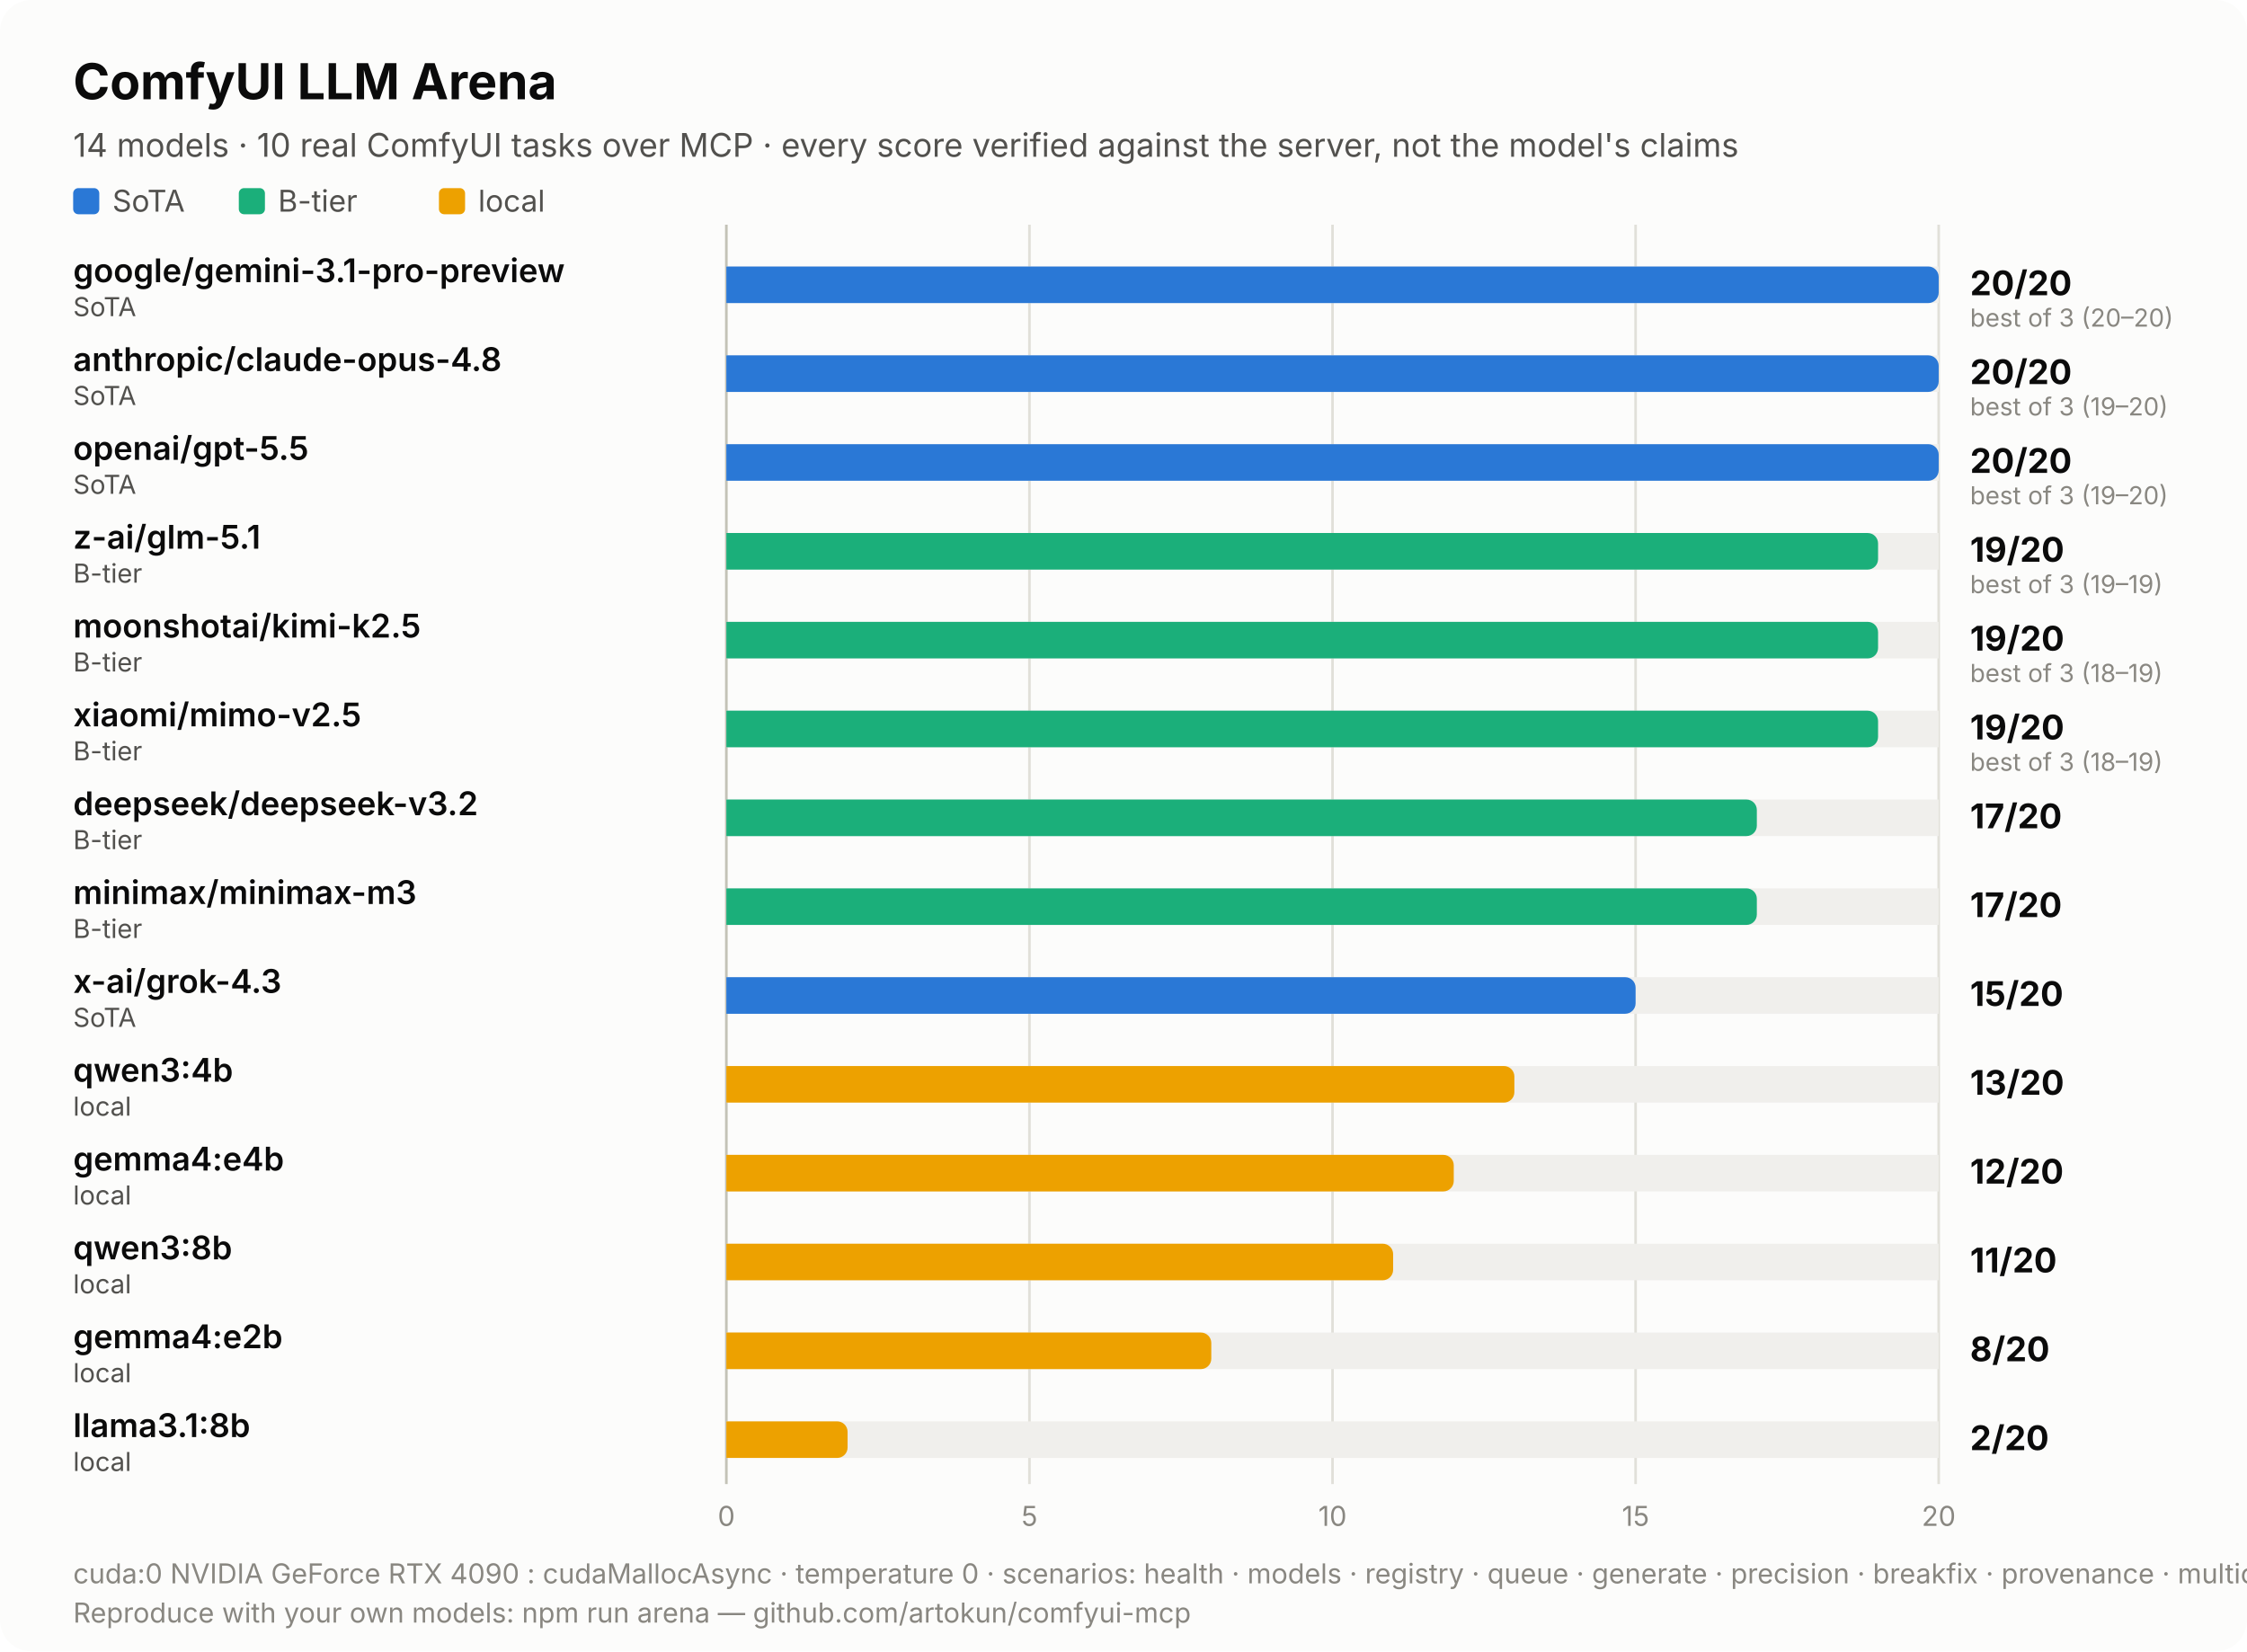
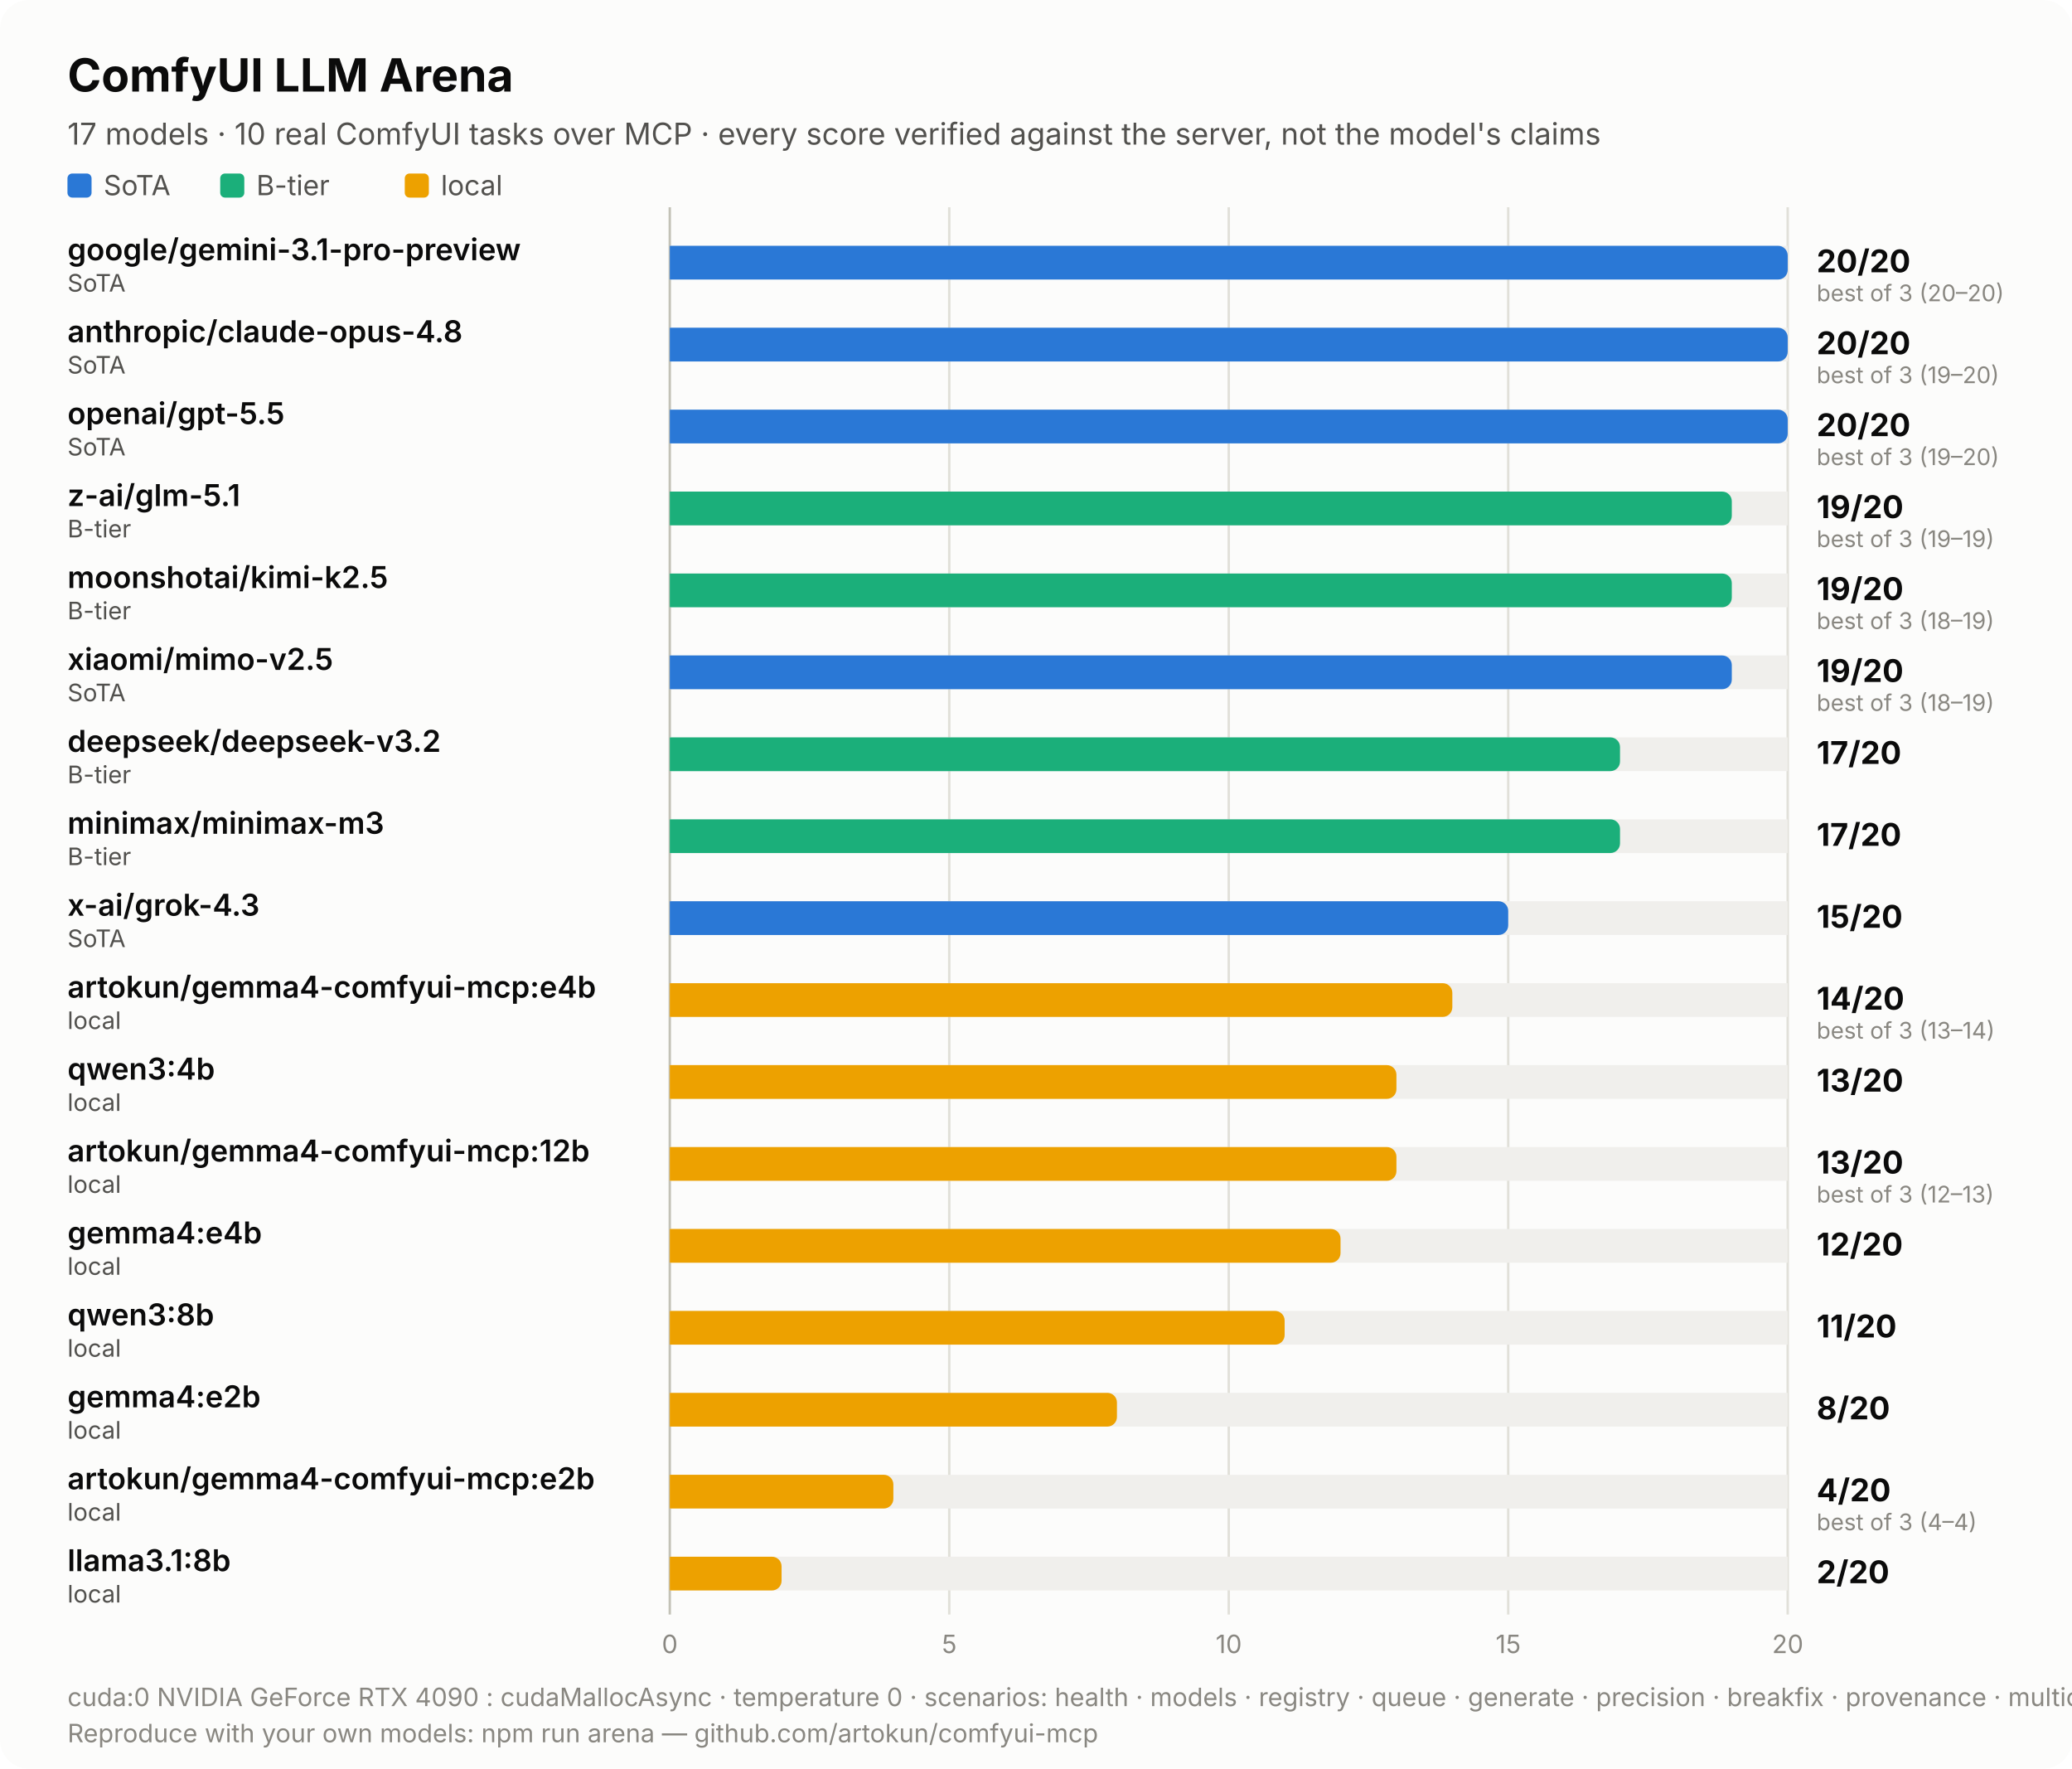
- <svg xmlns="http://www.w3.org/2000/svg" width="860" height="632" viewBox="0 0 860 632" font-family="system-ui, -apple-system, 'Segoe UI', sans-serif">
-   <rect width="860" height="632" rx="12" fill="#fcfcfb" />
+ <svg xmlns="http://www.w3.org/2000/svg" width="860" height="734" viewBox="0 0 860 734" font-family="system-ui, -apple-system, 'Segoe UI', sans-serif">
+   <rect width="860" height="734" rx="12" fill="#fcfcfb" />
  <text x="28" y="38" font-size="19" font-weight="700" fill="#0b0b0b">ComfyUI LLM Arena</text>
-   <text x="28" y="60" font-size="12.5" fill="#52514e">14 models · 10 real ComfyUI tasks over MCP · every score verified against the server, not the model's claims</text>
+   <text x="28" y="60" font-size="12.5" fill="#52514e">17 models · 10 real ComfyUI tasks over MCP · every score verified against the server, not the model's claims</text>
  <rect x="28" y="72" width="10" height="10" rx="2" fill="#2a78d6" />
  <text x="43" y="81" font-size="11.5" fill="#52514e">SoTA</text>
  <rect x="91.4" y="72" width="10" height="10" rx="2" fill="#1baf7a" />
  <text x="106.4" y="81" font-size="11.5" fill="#52514e">B-tier</text>
  <rect x="168" y="72" width="10" height="10" rx="2" fill="#eda100" />
  <text x="183" y="81" font-size="11.5" fill="#52514e">local</text>
-   <line x1="278" y1="86" x2="278" y2="568" stroke="#c3c2b7" stroke-width="1" />
-   <text x="278" y="584" font-size="10.5" fill="#898781" text-anchor="middle" font-variant-numeric="tabular-nums">0</text>
-   <line x1="394" y1="86" x2="394" y2="568" stroke="#e1e0d9" stroke-width="1" />
-   <text x="394" y="584" font-size="10.5" fill="#898781" text-anchor="middle" font-variant-numeric="tabular-nums">5</text>
-   <line x1="510" y1="86" x2="510" y2="568" stroke="#e1e0d9" stroke-width="1" />
-   <text x="510" y="584" font-size="10.5" fill="#898781" text-anchor="middle" font-variant-numeric="tabular-nums">10</text>
-   <line x1="626" y1="86" x2="626" y2="568" stroke="#e1e0d9" stroke-width="1" />
-   <text x="626" y="584" font-size="10.5" fill="#898781" text-anchor="middle" font-variant-numeric="tabular-nums">15</text>
-   <line x1="742" y1="86" x2="742" y2="568" stroke="#e1e0d9" stroke-width="1" />
-   <text x="742" y="584" font-size="10.5" fill="#898781" text-anchor="middle" font-variant-numeric="tabular-nums">20</text>
+   <line x1="278" y1="86" x2="278" y2="670" stroke="#c3c2b7" stroke-width="1" />
+   <text x="278" y="686" font-size="10.5" fill="#898781" text-anchor="middle" font-variant-numeric="tabular-nums">0</text>
+   <line x1="394" y1="86" x2="394" y2="670" stroke="#e1e0d9" stroke-width="1" />
+   <text x="394" y="686" font-size="10.5" fill="#898781" text-anchor="middle" font-variant-numeric="tabular-nums">5</text>
+   <line x1="510" y1="86" x2="510" y2="670" stroke="#e1e0d9" stroke-width="1" />
+   <text x="510" y="686" font-size="10.5" fill="#898781" text-anchor="middle" font-variant-numeric="tabular-nums">10</text>
+   <line x1="626" y1="86" x2="626" y2="670" stroke="#e1e0d9" stroke-width="1" />
+   <text x="626" y="686" font-size="10.5" fill="#898781" text-anchor="middle" font-variant-numeric="tabular-nums">15</text>
+   <line x1="742" y1="86" x2="742" y2="670" stroke="#e1e0d9" stroke-width="1" />
+   <text x="742" y="686" font-size="10.5" fill="#898781" text-anchor="middle" font-variant-numeric="tabular-nums">20</text>
  <text x="28" y="108" font-size="12.5" font-weight="600" fill="#0b0b0b">google/gemini-3.1-pro-preview</text>
  <text x="28" y="121" font-size="10" fill="#52514e">SoTA</text>
  <rect x="278" y="102" width="464" height="14" fill="#f0efec" />
  <path d="M 278 102 H 738 a 4 4 0 0 1 4 4 v 6 a 4 4 0 0 1 -4 4 H 278 Z" fill="#2a78d6" />
  <text x="754" y="113" font-size="13" font-weight="700" fill="#0b0b0b" font-variant-numeric="tabular-nums">20/20</text>
  <text x="754" y="125" font-size="9.5" fill="#898781" font-variant-numeric="tabular-nums">best of 3 (20–20)</text>
  <text x="28" y="142" font-size="12.5" font-weight="600" fill="#0b0b0b">anthropic/claude-opus-4.8</text>
  <text x="28" y="155" font-size="10" fill="#52514e">SoTA</text>
  <rect x="278" y="136" width="464" height="14" fill="#f0efec" />
  <path d="M 278 136 H 738 a 4 4 0 0 1 4 4 v 6 a 4 4 0 0 1 -4 4 H 278 Z" fill="#2a78d6" />
  <text x="754" y="147" font-size="13" font-weight="700" fill="#0b0b0b" font-variant-numeric="tabular-nums">20/20</text>
  <text x="754" y="159" font-size="9.5" fill="#898781" font-variant-numeric="tabular-nums">best of 3 (19–20)</text>
  <text x="28" y="176" font-size="12.5" font-weight="600" fill="#0b0b0b">openai/gpt-5.5</text>
  <text x="28" y="189" font-size="10" fill="#52514e">SoTA</text>
  <rect x="278" y="170" width="464" height="14" fill="#f0efec" />
  <path d="M 278 170 H 738 a 4 4 0 0 1 4 4 v 6 a 4 4 0 0 1 -4 4 H 278 Z" fill="#2a78d6" />
  <text x="754" y="181" font-size="13" font-weight="700" fill="#0b0b0b" font-variant-numeric="tabular-nums">20/20</text>
  <text x="754" y="193" font-size="9.5" fill="#898781" font-variant-numeric="tabular-nums">best of 3 (19–20)</text>
  <text x="28" y="210" font-size="12.5" font-weight="600" fill="#0b0b0b">z-ai/glm-5.1</text>
  <text x="28" y="223" font-size="10" fill="#52514e">B-tier</text>
  <rect x="278" y="204" width="464" height="14" fill="#f0efec" />
  <path d="M 278 204 H 714.8 a 4 4 0 0 1 4 4 v 6 a 4 4 0 0 1 -4 4 H 278 Z" fill="#1baf7a" />
  <text x="754" y="215" font-size="13" font-weight="700" fill="#0b0b0b" font-variant-numeric="tabular-nums">19/20</text>
  <text x="754" y="227" font-size="9.5" fill="#898781" font-variant-numeric="tabular-nums">best of 3 (19–19)</text>
  <text x="28" y="244" font-size="12.5" font-weight="600" fill="#0b0b0b">moonshotai/kimi-k2.5</text>
  <text x="28" y="257" font-size="10" fill="#52514e">B-tier</text>
  <rect x="278" y="238" width="464" height="14" fill="#f0efec" />
  <path d="M 278 238 H 714.8 a 4 4 0 0 1 4 4 v 6 a 4 4 0 0 1 -4 4 H 278 Z" fill="#1baf7a" />
  <text x="754" y="249" font-size="13" font-weight="700" fill="#0b0b0b" font-variant-numeric="tabular-nums">19/20</text>
  <text x="754" y="261" font-size="9.5" fill="#898781" font-variant-numeric="tabular-nums">best of 3 (18–19)</text>
  <text x="28" y="278" font-size="12.5" font-weight="600" fill="#0b0b0b">xiaomi/mimo-v2.5</text>
-   <text x="28" y="291" font-size="10" fill="#52514e">B-tier</text>
+   <text x="28" y="291" font-size="10" fill="#52514e">SoTA</text>
  <rect x="278" y="272" width="464" height="14" fill="#f0efec" />
-   <path d="M 278 272 H 714.8 a 4 4 0 0 1 4 4 v 6 a 4 4 0 0 1 -4 4 H 278 Z" fill="#1baf7a" />
+   <path d="M 278 272 H 714.8 a 4 4 0 0 1 4 4 v 6 a 4 4 0 0 1 -4 4 H 278 Z" fill="#2a78d6" />
  <text x="754" y="283" font-size="13" font-weight="700" fill="#0b0b0b" font-variant-numeric="tabular-nums">19/20</text>
  <text x="754" y="295" font-size="9.5" fill="#898781" font-variant-numeric="tabular-nums">best of 3 (18–19)</text>
  <text x="28" y="312" font-size="12.5" font-weight="600" fill="#0b0b0b">deepseek/deepseek-v3.2</text>
  <text x="28" y="325" font-size="10" fill="#52514e">B-tier</text>
  <rect x="278" y="306" width="464" height="14" fill="#f0efec" />
  <path d="M 278 306 H 668.4 a 4 4 0 0 1 4 4 v 6 a 4 4 0 0 1 -4 4 H 278 Z" fill="#1baf7a" />
  <text x="754" y="317" font-size="13" font-weight="700" fill="#0b0b0b" font-variant-numeric="tabular-nums">17/20</text>
  <text x="28" y="346" font-size="12.5" font-weight="600" fill="#0b0b0b">minimax/minimax-m3</text>
  <text x="28" y="359" font-size="10" fill="#52514e">B-tier</text>
  <rect x="278" y="340" width="464" height="14" fill="#f0efec" />
  <path d="M 278 340 H 668.4 a 4 4 0 0 1 4 4 v 6 a 4 4 0 0 1 -4 4 H 278 Z" fill="#1baf7a" />
  <text x="754" y="351" font-size="13" font-weight="700" fill="#0b0b0b" font-variant-numeric="tabular-nums">17/20</text>
  <text x="28" y="380" font-size="12.5" font-weight="600" fill="#0b0b0b">x-ai/grok-4.3</text>
  <text x="28" y="393" font-size="10" fill="#52514e">SoTA</text>
  <rect x="278" y="374" width="464" height="14" fill="#f0efec" />
  <path d="M 278 374 H 622 a 4 4 0 0 1 4 4 v 6 a 4 4 0 0 1 -4 4 H 278 Z" fill="#2a78d6" />
  <text x="754" y="385" font-size="13" font-weight="700" fill="#0b0b0b" font-variant-numeric="tabular-nums">15/20</text>
-   <text x="28" y="414" font-size="12.5" font-weight="600" fill="#0b0b0b">qwen3:4b</text>
+   <text x="28" y="414" font-size="12.5" font-weight="600" fill="#0b0b0b">artokun/gemma4-comfyui-mcp:e4b</text>
  <text x="28" y="427" font-size="10" fill="#52514e">local</text>
  <rect x="278" y="408" width="464" height="14" fill="#f0efec" />
-   <path d="M 278 408 H 575.6 a 4 4 0 0 1 4 4 v 6 a 4 4 0 0 1 -4 4 H 278 Z" fill="#eda100" />
-   <text x="754" y="419" font-size="13" font-weight="700" fill="#0b0b0b" font-variant-numeric="tabular-nums">13/20</text>
-   <text x="28" y="448" font-size="12.5" font-weight="600" fill="#0b0b0b">gemma4:e4b</text>
+   <path d="M 278 408 H 598.8 a 4 4 0 0 1 4 4 v 6 a 4 4 0 0 1 -4 4 H 278 Z" fill="#eda100" />
+   <text x="754" y="419" font-size="13" font-weight="700" fill="#0b0b0b" font-variant-numeric="tabular-nums">14/20</text>
+   <text x="754" y="431" font-size="9.5" fill="#898781" font-variant-numeric="tabular-nums">best of 3 (13–14)</text>
+   <text x="28" y="448" font-size="12.5" font-weight="600" fill="#0b0b0b">qwen3:4b</text>
  <text x="28" y="461" font-size="10" fill="#52514e">local</text>
  <rect x="278" y="442" width="464" height="14" fill="#f0efec" />
-   <path d="M 278 442 H 552.4 a 4 4 0 0 1 4 4 v 6 a 4 4 0 0 1 -4 4 H 278 Z" fill="#eda100" />
-   <text x="754" y="453" font-size="13" font-weight="700" fill="#0b0b0b" font-variant-numeric="tabular-nums">12/20</text>
-   <text x="28" y="482" font-size="12.5" font-weight="600" fill="#0b0b0b">qwen3:8b</text>
+   <path d="M 278 442 H 575.6 a 4 4 0 0 1 4 4 v 6 a 4 4 0 0 1 -4 4 H 278 Z" fill="#eda100" />
+   <text x="754" y="453" font-size="13" font-weight="700" fill="#0b0b0b" font-variant-numeric="tabular-nums">13/20</text>
+   <text x="28" y="482" font-size="12.5" font-weight="600" fill="#0b0b0b">artokun/gemma4-comfyui-mcp:12b</text>
  <text x="28" y="495" font-size="10" fill="#52514e">local</text>
  <rect x="278" y="476" width="464" height="14" fill="#f0efec" />
-   <path d="M 278 476 H 529.2 a 4 4 0 0 1 4 4 v 6 a 4 4 0 0 1 -4 4 H 278 Z" fill="#eda100" />
-   <text x="754" y="487" font-size="13" font-weight="700" fill="#0b0b0b" font-variant-numeric="tabular-nums">11/20</text>
-   <text x="28" y="516" font-size="12.5" font-weight="600" fill="#0b0b0b">gemma4:e2b</text>
+   <path d="M 278 476 H 575.6 a 4 4 0 0 1 4 4 v 6 a 4 4 0 0 1 -4 4 H 278 Z" fill="#eda100" />
+   <text x="754" y="487" font-size="13" font-weight="700" fill="#0b0b0b" font-variant-numeric="tabular-nums">13/20</text>
+   <text x="754" y="499" font-size="9.5" fill="#898781" font-variant-numeric="tabular-nums">best of 3 (12–13)</text>
+   <text x="28" y="516" font-size="12.5" font-weight="600" fill="#0b0b0b">gemma4:e4b</text>
  <text x="28" y="529" font-size="10" fill="#52514e">local</text>
  <rect x="278" y="510" width="464" height="14" fill="#f0efec" />
-   <path d="M 278 510 H 459.6 a 4 4 0 0 1 4 4 v 6 a 4 4 0 0 1 -4 4 H 278 Z" fill="#eda100" />
-   <text x="754" y="521" font-size="13" font-weight="700" fill="#0b0b0b" font-variant-numeric="tabular-nums">8/20</text>
-   <text x="28" y="550" font-size="12.5" font-weight="600" fill="#0b0b0b">llama3.1:8b</text>
+   <path d="M 278 510 H 552.4 a 4 4 0 0 1 4 4 v 6 a 4 4 0 0 1 -4 4 H 278 Z" fill="#eda100" />
+   <text x="754" y="521" font-size="13" font-weight="700" fill="#0b0b0b" font-variant-numeric="tabular-nums">12/20</text>
+   <text x="28" y="550" font-size="12.5" font-weight="600" fill="#0b0b0b">qwen3:8b</text>
  <text x="28" y="563" font-size="10" fill="#52514e">local</text>
  <rect x="278" y="544" width="464" height="14" fill="#f0efec" />
-   <path d="M 278 544 H 320.4 a 4 4 0 0 1 4 4 v 6 a 4 4 0 0 1 -4 4 H 278 Z" fill="#eda100" />
-   <text x="754" y="555" font-size="13" font-weight="700" fill="#0b0b0b" font-variant-numeric="tabular-nums">2/20</text>
-   <text x="28" y="606" font-size="10.5" fill="#898781">cuda:0 NVIDIA GeForce RTX 4090 : cudaMallocAsync · temperature 0 · scenarios: health · models · registry · queue · generate · precision · breakfix · provenance · multiout · pipeline</text>
-   <text x="28" y="621" font-size="10.5" fill="#898781">Reproduce with your own models: npm run arena — github.com/artokun/comfyui-mcp</text>
+   <path d="M 278 544 H 529.2 a 4 4 0 0 1 4 4 v 6 a 4 4 0 0 1 -4 4 H 278 Z" fill="#eda100" />
+   <text x="754" y="555" font-size="13" font-weight="700" fill="#0b0b0b" font-variant-numeric="tabular-nums">11/20</text>
+   <text x="28" y="584" font-size="12.5" font-weight="600" fill="#0b0b0b">gemma4:e2b</text>
+   <text x="28" y="597" font-size="10" fill="#52514e">local</text>
+   <rect x="278" y="578" width="464" height="14" fill="#f0efec" />
+   <path d="M 278 578 H 459.6 a 4 4 0 0 1 4 4 v 6 a 4 4 0 0 1 -4 4 H 278 Z" fill="#eda100" />
+   <text x="754" y="589" font-size="13" font-weight="700" fill="#0b0b0b" font-variant-numeric="tabular-nums">8/20</text>
+   <text x="28" y="618" font-size="12.5" font-weight="600" fill="#0b0b0b">artokun/gemma4-comfyui-mcp:e2b</text>
+   <text x="28" y="631" font-size="10" fill="#52514e">local</text>
+   <rect x="278" y="612" width="464" height="14" fill="#f0efec" />
+   <path d="M 278 612 H 366.8 a 4 4 0 0 1 4 4 v 6 a 4 4 0 0 1 -4 4 H 278 Z" fill="#eda100" />
+   <text x="754" y="623" font-size="13" font-weight="700" fill="#0b0b0b" font-variant-numeric="tabular-nums">4/20</text>
+   <text x="754" y="635" font-size="9.5" fill="#898781" font-variant-numeric="tabular-nums">best of 3 (4–4)</text>
+   <text x="28" y="652" font-size="12.5" font-weight="600" fill="#0b0b0b">llama3.1:8b</text>
+   <text x="28" y="665" font-size="10" fill="#52514e">local</text>
+   <rect x="278" y="646" width="464" height="14" fill="#f0efec" />
+   <path d="M 278 646 H 320.4 a 4 4 0 0 1 4 4 v 6 a 4 4 0 0 1 -4 4 H 278 Z" fill="#eda100" />
+   <text x="754" y="657" font-size="13" font-weight="700" fill="#0b0b0b" font-variant-numeric="tabular-nums">2/20</text>
+   <text x="28" y="708" font-size="10.5" fill="#898781">cuda:0 NVIDIA GeForce RTX 4090 : cudaMallocAsync · temperature 0 · scenarios: health · models · registry · queue · generate · precision · breakfix · provenance · multiout · pipeline</text>
+   <text x="28" y="723" font-size="10.5" fill="#898781">Reproduce with your own models: npm run arena — github.com/artokun/comfyui-mcp</text>
</svg>
